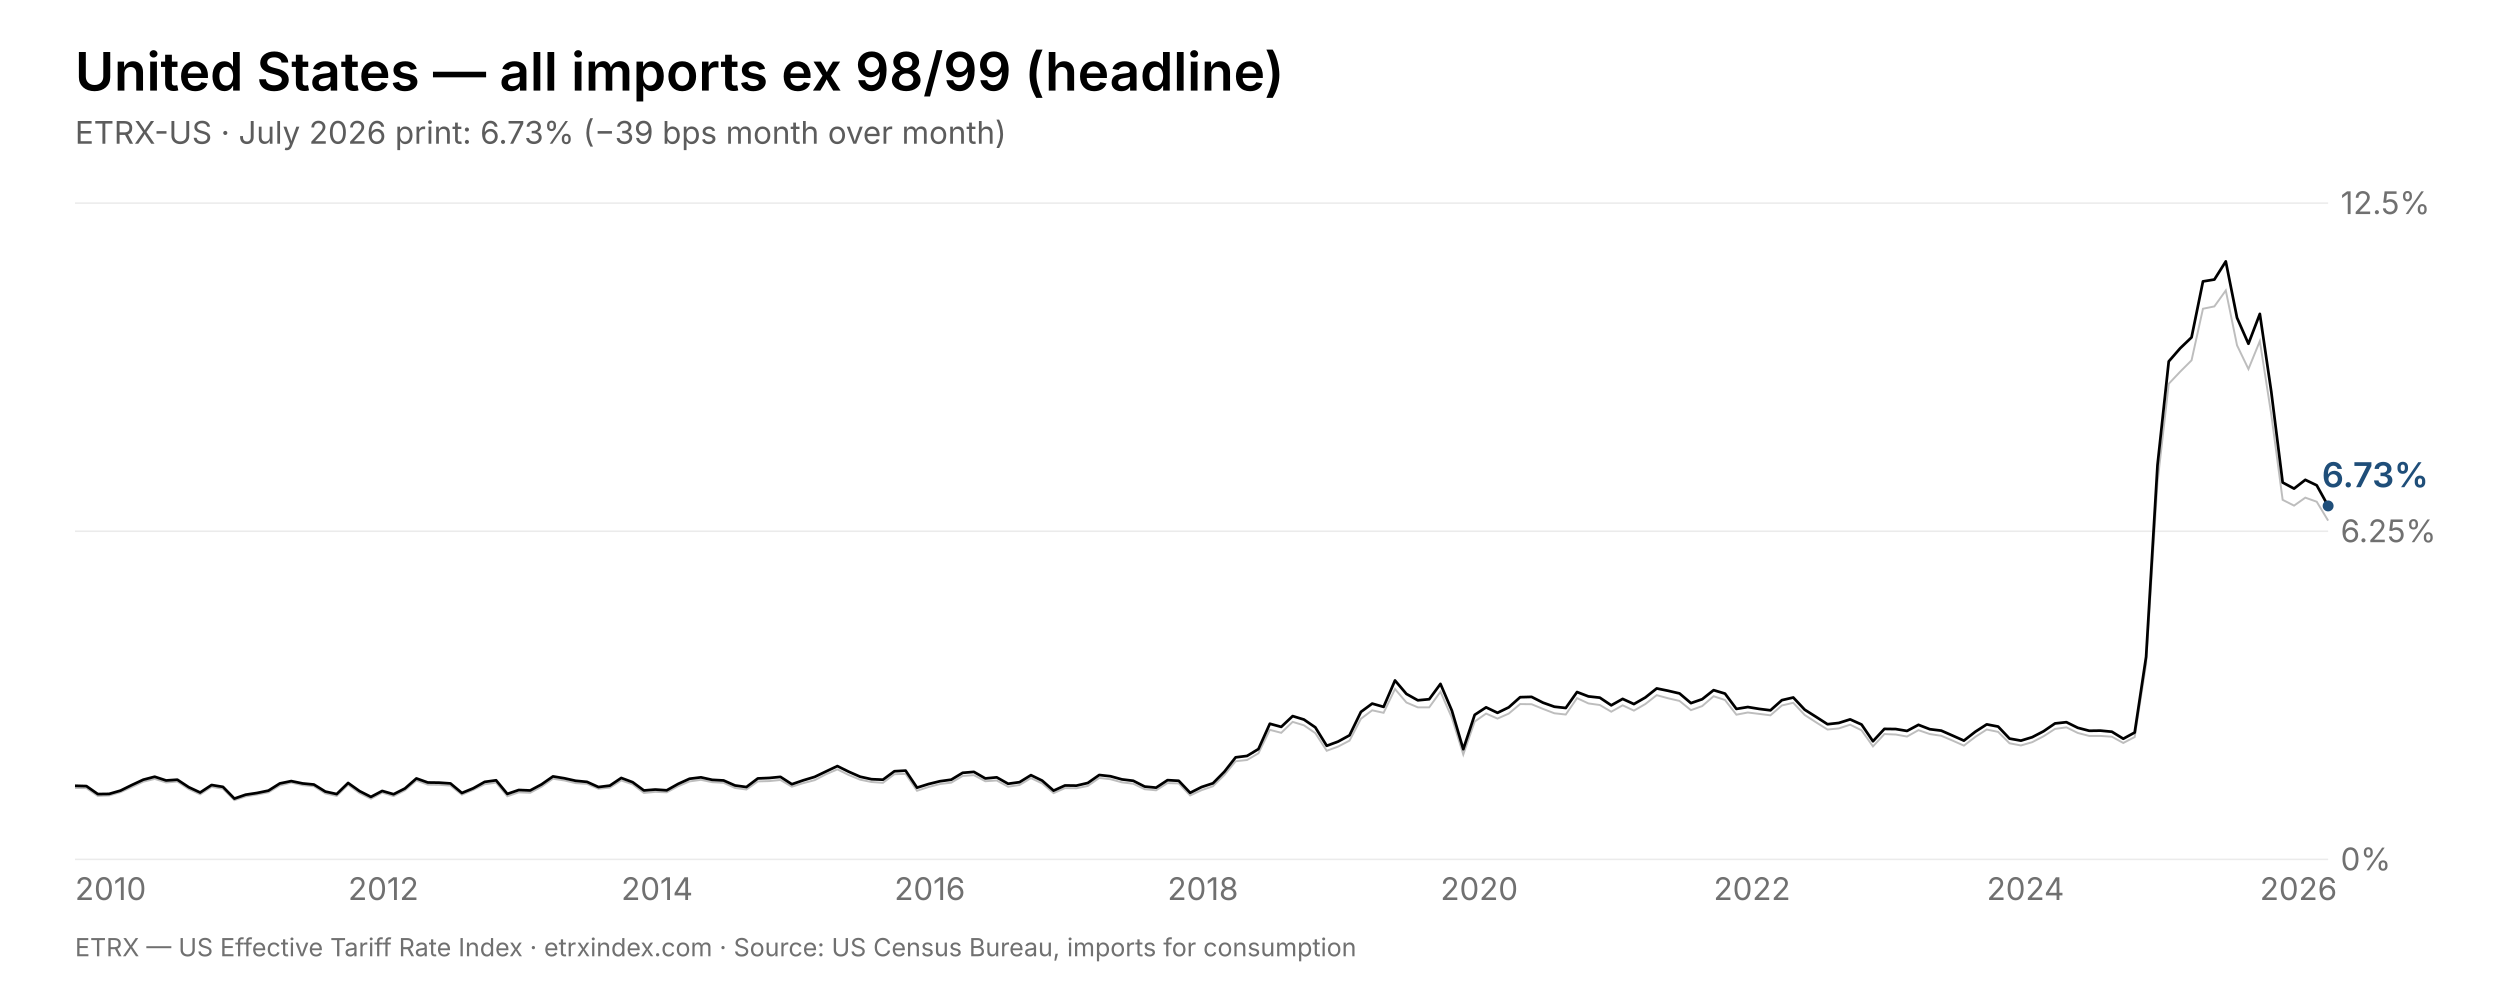
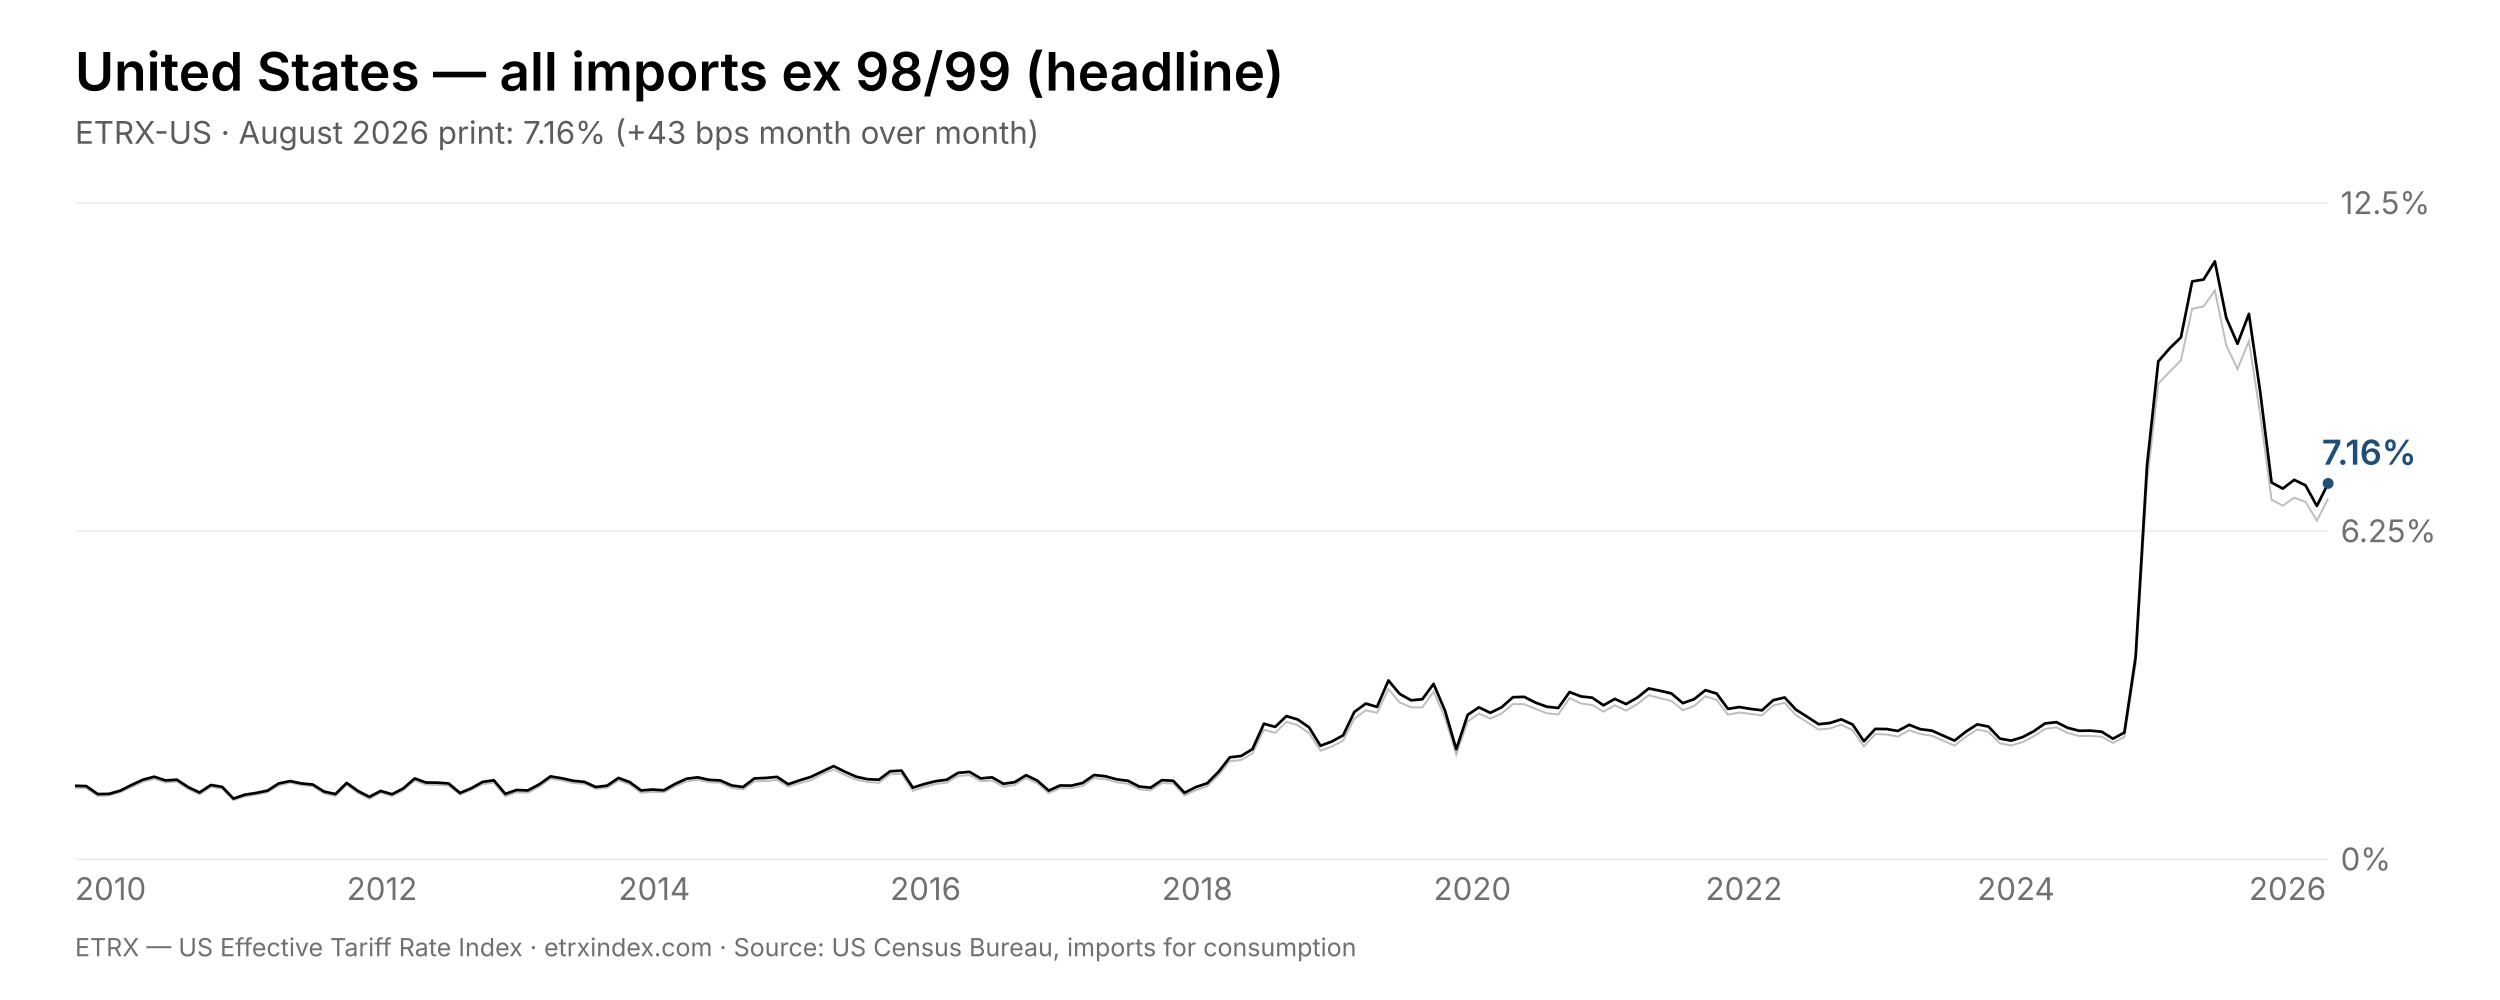
<svg xmlns="http://www.w3.org/2000/svg" viewBox="0 0 1600 640" width="1600" height="640" font-family="Inter, Helvetica, Arial, sans-serif">
  <rect width="1600" height="640" fill="#fff" />
  <text x="48" y="58" font-size="34" font-weight="600" fill="#000000">United States — all imports ex 98/99 (headline)</text>
-   <text x="48" y="92" font-size="20" fill="rgba(0,0,0,0.64)">ETRX-US · July 2026 print: 6.73% (−39 bps month over month)</text>
+   <text x="48" y="92" font-size="20" fill="rgba(0,0,0,0.64)">ETRX-US · August 2026 print: 7.16% (+43 bps month over month)</text>
  <line x1="48" y1="550.0" x2="1490" y2="550.0" stroke="rgba(0,0,0,0.08)" stroke-width="1" />
  <text x="1498" y="557.0" font-size="20" fill="rgba(0,0,0,0.56)">0%</text>
  <line x1="48" y1="340.0" x2="1490" y2="340.0" stroke="rgba(0,0,0,0.08)" stroke-width="1" />
  <text x="1498" y="347.0" font-size="20" fill="rgba(0,0,0,0.56)">6.25%</text>
  <line x1="48" y1="130.0" x2="1490" y2="130.0" stroke="rgba(0,0,0,0.08)" stroke-width="1" />
  <text x="1498" y="137.0" font-size="20" fill="rgba(0,0,0,0.56)">12.5%</text>
  <text x="48.0" y="576" font-size="20" fill="rgba(0,0,0,0.56)">2010</text>
-   <text x="222.8" y="576" font-size="20" fill="rgba(0,0,0,0.56)">2012</text>
-   <text x="397.6" y="576" font-size="20" fill="rgba(0,0,0,0.56)">2014</text>
-   <text x="572.4" y="576" font-size="20" fill="rgba(0,0,0,0.56)">2016</text>
-   <text x="747.2" y="576" font-size="20" fill="rgba(0,0,0,0.56)">2018</text>
-   <text x="921.9" y="576" font-size="20" fill="rgba(0,0,0,0.56)">2020</text>
-   <text x="1096.7" y="576" font-size="20" fill="rgba(0,0,0,0.56)">2022</text>
-   <text x="1271.5" y="576" font-size="20" fill="rgba(0,0,0,0.56)">2024</text>
-   <text x="1446.3" y="576" font-size="20" fill="rgba(0,0,0,0.56)">2026</text>
-   <polyline points="48.0,504.3 55.3,504.4 62.6,509.4 69.8,509.1 77.1,507.0 84.4,503.7 91.7,500.3 99.0,498.5 106.3,500.8 113.5,500.2 120.8,505.0 128.1,508.4 135.4,503.6 142.7,504.8 150.0,512.1 157.2,509.7 164.5,508.5 171.8,507.1 179.1,502.7 186.4,500.9 193.7,502.5 200.9,503.2 208.2,507.8 215.5,509.4 222.8,502.3 230.1,507.6 237.4,511.2 244.6,507.3 251.9,509.5 259.2,505.8 266.5,499.5 273.8,502.2 281.1,502.3 288.3,502.8 295.6,508.6 302.9,505.5 310.2,501.9 317.5,500.9 324.7,509.6 332.0,507.1 339.3,507.4 346.6,503.5 353.9,498.4 361.2,499.5 368.4,501.2 375.7,501.7 383.0,504.8 390.3,504.1 397.6,499.5 404.9,502.0 412.1,507.5 419.4,506.8 426.7,507.1 434.0,503.2 441.3,500.1 448.6,499.1 455.8,500.6 463.1,501.0 470.4,504.3 477.7,505.3 485.0,500.1 492.3,499.9 499.5,499.2 506.8,503.5 514.1,501.2 521.4,499.3 528.7,495.5 535.9,492.4 543.2,496.0 550.5,499.0 557.8,500.5 565.1,501.0 572.4,495.5 579.6,495.3 586.9,506.1 594.2,503.7 601.5,501.8 608.8,500.9 616.1,496.6 623.3,496.1 630.6,500.0 637.9,499.5 645.2,503.5 652.5,502.4 659.8,498.0 667.0,501.4 674.3,507.6 681.6,504.4 688.9,504.5 696.2,503.0 703.5,497.9 710.7,498.7 718.0,500.7 725.3,501.6 732.6,505.1 739.9,505.8 747.2,501.2 754.4,501.4 761.7,509.1 769.0,505.7 776.3,503.2 783.6,496.0 790.8,487.2 798.1,486.4 805.4,482.1 812.7,467.1 820.0,469.0 827.3,462.0 834.5,464.2 841.8,469.2 849.1,480.5 856.4,477.8 863.7,474.0 871.0,460.0 878.2,454.6 885.5,456.2 892.8,441.0 900.1,449.6 907.4,452.7 914.7,452.7 921.9,442.7 929.2,459.4 936.5,482.9 943.8,461.8 951.1,456.7 958.4,459.9 965.6,456.7 972.9,450.6 980.2,450.7 987.5,453.7 994.8,456.5 1002.1,457.3 1009.3,446.8 1016.6,450.2 1023.9,451.2 1031.2,455.5 1038.5,451.4 1045.7,454.8 1053.0,450.6 1060.3,444.9 1067.6,446.9 1074.9,448.6 1082.2,454.5 1089.4,451.9 1096.7,445.6 1104.0,448.0 1111.3,457.4 1118.6,456.0 1125.9,456.9 1133.1,457.8 1140.4,451.5 1147.7,449.8 1155.0,457.6 1162.3,462.3 1169.6,466.9 1176.8,466.2 1184.1,463.8 1191.4,467.4 1198.7,477.7 1206.0,469.8 1213.3,470.1 1220.5,471.4 1227.8,467.3 1235.1,469.8 1242.4,470.9 1249.7,474.0 1256.9,477.2 1264.2,471.6 1271.5,466.9 1278.8,468.4 1286.1,475.7 1293.4,477.1 1300.6,475.0 1307.9,471.2 1315.2,466.5 1322.5,465.5 1329.8,469.1 1337.1,471.0 1344.3,471.0 1351.6,471.5 1358.9,475.5 1366.2,471.7 1373.5,425.1 1380.8,308.7 1388.0,245.6 1395.3,237.9 1402.6,230.6 1409.9,197.6 1417.2,196.1 1424.5,185.9 1431.7,221.0 1439.0,236.2 1446.3,218.3 1453.6,265.2 1460.9,319.9 1468.2,323.6 1475.4,318.5 1482.7,321.1 1490.0,333.2" fill="none" stroke="rgba(0,0,0,0.26)" stroke-width="1.25" />
-   <polyline points="48.0,502.9 55.3,503.1 62.6,508.2 69.8,508.1 77.1,506.0 84.4,502.4 91.7,499.0 99.0,497.1 106.3,499.5 113.5,499.0 120.8,503.8 128.1,507.2 135.4,502.4 142.7,503.6 150.0,511.1 157.2,508.6 164.5,507.5 171.8,506.0 179.1,501.4 186.4,499.9 193.7,501.4 200.9,502.1 208.2,506.6 215.5,508.2 222.8,501.1 230.1,506.3 237.4,510.0 244.6,506.2 251.9,508.3 259.2,504.6 266.5,498.2 273.8,500.8 281.1,500.9 288.3,501.4 295.6,507.5 302.9,504.5 310.2,500.4 317.5,499.4 324.7,508.1 332.0,505.6 339.3,505.9 346.6,502.0 353.9,496.9 361.2,498.1 368.4,499.7 375.7,500.4 383.0,503.7 390.3,502.8 397.6,497.9 404.9,500.6 412.1,505.9 419.4,505.3 426.7,505.8 434.0,501.7 441.3,498.4 448.6,497.5 455.8,499.1 463.1,499.5 470.4,502.7 477.7,503.7 485.0,498.2 492.3,497.9 499.5,497.2 506.8,501.9 514.1,499.4 521.4,497.2 528.7,493.7 535.9,490.3 543.2,493.9 550.5,497.1 557.8,498.7 565.1,499.0 572.4,493.6 579.6,493.2 586.9,504.1 594.2,501.8 601.5,500.0 608.8,499.0 616.1,494.6 623.3,494.0 630.6,498.2 637.9,497.5 645.2,501.6 652.5,500.6 659.8,496.1 667.0,499.6 674.3,506.0 681.6,502.7 688.9,502.8 696.2,501.1 703.5,496.0 710.7,496.8 718.0,498.8 725.3,499.7 732.6,503.4 739.9,504.1 747.2,499.3 754.4,499.7 761.7,507.4 769.0,503.7 776.3,501.3 783.6,493.9 790.8,484.7 798.1,483.8 805.4,479.4 812.7,463.2 820.0,465.2 827.3,458.3 834.5,460.5 841.8,465.5 849.1,477.3 856.4,474.6 863.7,470.6 871.0,455.6 878.2,450.3 885.5,452.4 892.8,435.5 900.1,444.1 907.4,448.2 914.7,447.5 921.9,437.7 929.2,454.8 936.5,479.5 943.8,457.5 951.1,452.7 958.4,456.2 965.6,452.7 972.9,446.2 980.2,446.0 987.5,449.7 994.8,452.3 1002.1,453.1 1009.3,442.9 1016.6,445.7 1023.9,446.5 1031.2,451.4 1038.5,447.3 1045.7,450.6 1053.0,446.4 1060.3,440.6 1067.6,442.1 1074.9,443.8 1082.2,450.0 1089.4,447.5 1096.7,441.7 1104.0,443.9 1111.3,453.7 1118.6,452.5 1125.9,453.7 1133.1,454.6 1140.4,448.1 1147.7,446.4 1155.0,454.2 1162.3,458.8 1169.6,463.5 1176.8,462.7 1184.1,460.4 1191.4,463.7 1198.7,474.4 1206.0,466.5 1213.3,466.6 1220.5,467.8 1227.8,463.9 1235.1,466.7 1242.4,467.6 1249.7,470.8 1256.9,474.0 1264.2,468.3 1271.5,463.6 1278.8,465.0 1286.1,472.7 1293.4,474.0 1300.6,471.8 1307.9,468.0 1315.2,463.0 1322.5,462.2 1329.8,465.8 1337.1,467.7 1344.3,467.6 1351.6,468.3 1358.9,472.8 1366.2,468.8 1373.5,420.4 1380.8,297.7 1388.0,231.3 1395.3,222.9 1402.6,215.9 1409.9,180.1 1417.2,178.9 1424.5,167.3 1431.7,203.4 1439.0,220.0 1446.3,200.9 1453.6,250.6 1460.9,308.8 1468.2,312.7 1475.4,307.1 1482.7,310.6 1490.0,323.8" fill="none" stroke="#000000" stroke-width="1.75" stroke-linejoin="round" />
-   <circle cx="1490.0" cy="323.8" r="3.5" fill="#1f4e79" />
-   <text x="1486.0" y="311.8" font-size="22" font-weight="600" fill="#1f4e79">6.73%</text>
+   <text x="221.9" y="576" font-size="20" fill="rgba(0,0,0,0.56)">2012</text>
+   <text x="395.8" y="576" font-size="20" fill="rgba(0,0,0,0.56)">2014</text>
+   <text x="569.7" y="576" font-size="20" fill="rgba(0,0,0,0.56)">2016</text>
+   <text x="743.6" y="576" font-size="20" fill="rgba(0,0,0,0.56)">2018</text>
+   <text x="917.5" y="576" font-size="20" fill="rgba(0,0,0,0.56)">2020</text>
+   <text x="1091.5" y="576" font-size="20" fill="rgba(0,0,0,0.56)">2022</text>
+   <text x="1265.4" y="576" font-size="20" fill="rgba(0,0,0,0.56)">2024</text>
+   <text x="1439.3" y="576" font-size="20" fill="rgba(0,0,0,0.56)">2026</text>
+   <polyline points="48.0,504.3 55.2,504.4 62.5,509.4 69.7,509.1 77.0,507.0 84.2,503.7 91.5,500.3 98.7,498.5 106.0,500.8 113.2,500.2 120.5,505.0 127.7,508.4 135.0,503.6 142.2,504.8 149.4,512.1 156.7,509.7 163.9,508.5 171.2,507.1 178.4,502.7 185.7,500.9 192.9,502.5 200.2,503.2 207.4,507.8 214.7,509.4 221.9,502.3 229.2,507.6 236.4,511.2 243.6,507.3 250.9,509.5 258.1,505.8 265.4,499.5 272.6,502.2 279.9,502.3 287.1,502.8 294.4,508.6 301.6,505.5 308.9,501.9 316.1,500.9 323.4,509.6 330.6,507.1 337.8,507.4 345.1,503.5 352.3,498.4 359.6,499.5 366.8,501.2 374.1,501.7 381.3,504.8 388.6,504.1 395.8,499.5 403.1,502.0 410.3,507.5 417.6,506.8 424.8,507.1 432.1,503.2 439.3,500.1 446.5,499.1 453.8,500.6 461.0,501.0 468.3,504.3 475.5,505.3 482.8,500.1 490.0,499.9 497.3,499.2 504.5,503.5 511.8,501.2 519.0,499.3 526.3,495.5 533.5,492.4 540.7,496.0 548.0,499.0 555.2,500.5 562.5,501.0 569.7,495.5 577.0,495.3 584.2,506.1 591.5,503.7 598.7,501.8 606.0,500.9 613.2,496.6 620.5,496.1 627.7,500.0 634.9,499.5 642.2,503.5 649.4,502.4 656.7,498.0 663.9,501.4 671.2,507.6 678.4,504.4 685.7,504.5 692.9,503.0 700.2,497.9 707.4,498.7 714.7,500.7 721.9,501.6 729.1,505.1 736.4,505.8 743.6,501.2 750.9,501.4 758.1,509.1 765.4,505.7 772.6,503.2 779.9,496.0 787.1,487.2 794.4,486.4 801.6,482.1 808.9,467.1 816.1,469.0 823.3,462.0 830.6,464.2 837.8,469.2 845.1,480.5 852.3,477.8 859.6,474.0 866.8,460.0 874.1,454.6 881.3,456.2 888.6,441.0 895.8,449.6 903.1,452.7 910.3,452.7 917.5,442.7 924.8,459.4 932.0,482.9 939.3,461.8 946.5,456.7 953.8,459.9 961.0,456.7 968.3,450.6 975.5,450.7 982.8,453.7 990.0,456.5 997.3,457.3 1004.5,446.8 1011.7,450.2 1019.0,451.2 1026.2,455.5 1033.5,451.4 1040.7,454.8 1048.0,450.6 1055.2,444.9 1062.5,446.9 1069.7,448.6 1077.0,454.5 1084.2,451.9 1091.5,445.6 1098.7,448.0 1105.9,457.4 1113.2,456.0 1120.4,456.9 1127.7,457.8 1134.9,451.5 1142.2,449.8 1149.4,457.6 1156.7,462.3 1163.9,466.9 1171.2,466.2 1178.4,463.8 1185.7,467.4 1192.9,477.7 1200.2,469.8 1207.4,470.1 1214.6,471.4 1221.9,467.3 1229.1,469.8 1236.4,470.9 1243.6,474.0 1250.9,477.2 1258.1,471.6 1265.4,466.9 1272.6,468.4 1279.9,475.7 1287.1,477.1 1294.4,475.0 1301.6,471.2 1308.8,466.5 1316.1,465.5 1323.3,469.1 1330.6,471.0 1337.8,471.0 1345.1,471.5 1352.3,475.5 1359.6,471.7 1366.8,425.1 1374.1,308.7 1381.3,245.6 1388.6,237.9 1395.8,230.6 1403.0,197.6 1410.3,196.1 1417.5,185.9 1424.8,221.0 1432.0,236.2 1439.3,218.3 1446.5,265.2 1453.8,319.9 1461.0,323.6 1468.3,318.5 1475.5,321.1 1482.8,333.2 1490.0,319.1" fill="none" stroke="rgba(0,0,0,0.26)" stroke-width="1.25" />
+   <polyline points="48.0,502.9 55.2,503.1 62.5,508.2 69.7,508.1 77.0,506.0 84.2,502.4 91.5,499.0 98.7,497.1 106.0,499.5 113.2,499.0 120.5,503.8 127.7,507.2 135.0,502.4 142.2,503.6 149.4,511.1 156.7,508.6 163.9,507.5 171.2,506.0 178.4,501.4 185.7,499.9 192.9,501.4 200.2,502.1 207.4,506.6 214.7,508.2 221.9,501.1 229.2,506.3 236.4,510.0 243.6,506.2 250.9,508.3 258.1,504.6 265.4,498.2 272.6,500.8 279.9,500.9 287.1,501.4 294.4,507.5 301.6,504.5 308.9,500.4 316.1,499.4 323.4,508.1 330.6,505.6 337.8,505.9 345.1,502.0 352.3,496.9 359.6,498.1 366.8,499.7 374.1,500.4 381.3,503.7 388.6,502.8 395.8,497.9 403.1,500.6 410.3,505.9 417.6,505.3 424.8,505.8 432.1,501.7 439.3,498.4 446.5,497.5 453.8,499.1 461.0,499.5 468.3,502.7 475.5,503.7 482.8,498.2 490.0,497.9 497.3,497.2 504.5,501.9 511.8,499.4 519.0,497.2 526.3,493.7 533.5,490.3 540.7,493.9 548.0,497.1 555.2,498.7 562.5,499.0 569.7,493.6 577.0,493.2 584.2,504.1 591.5,501.8 598.7,500.0 606.0,499.0 613.2,494.6 620.5,494.0 627.7,498.2 634.9,497.5 642.2,501.6 649.4,500.6 656.7,496.1 663.9,499.6 671.2,506.0 678.4,502.7 685.7,502.8 692.9,501.1 700.2,496.0 707.4,496.8 714.7,498.8 721.9,499.7 729.1,503.4 736.4,504.1 743.6,499.3 750.9,499.7 758.1,507.4 765.4,503.7 772.6,501.3 779.9,493.9 787.1,484.7 794.4,483.8 801.6,479.4 808.9,463.2 816.1,465.2 823.3,458.3 830.6,460.5 837.8,465.5 845.1,477.3 852.3,474.6 859.6,470.6 866.8,455.6 874.1,450.3 881.3,452.4 888.6,435.5 895.8,444.1 903.1,448.2 910.3,447.5 917.5,437.7 924.8,454.8 932.0,479.5 939.3,457.5 946.5,452.7 953.8,456.2 961.0,452.7 968.3,446.2 975.5,446.0 982.8,449.7 990.0,452.3 997.3,453.1 1004.5,442.9 1011.7,445.7 1019.0,446.5 1026.2,451.4 1033.5,447.3 1040.7,450.6 1048.0,446.4 1055.2,440.6 1062.5,442.1 1069.7,443.8 1077.0,450.0 1084.2,447.5 1091.5,441.7 1098.7,443.9 1105.9,453.7 1113.2,452.5 1120.4,453.7 1127.7,454.6 1134.9,448.1 1142.2,446.4 1149.4,454.2 1156.7,458.8 1163.9,463.5 1171.2,462.7 1178.4,460.4 1185.7,463.7 1192.9,474.4 1200.2,466.5 1207.4,466.6 1214.6,467.8 1221.9,463.9 1229.1,466.7 1236.4,467.6 1243.6,470.8 1250.9,474.0 1258.1,468.3 1265.4,463.6 1272.6,465.0 1279.9,472.7 1287.1,474.0 1294.4,471.8 1301.6,468.0 1308.8,463.0 1316.1,462.2 1323.3,465.8 1330.6,467.7 1337.8,467.6 1345.1,468.3 1352.3,472.8 1359.6,468.8 1366.8,420.4 1374.1,297.7 1381.3,231.3 1388.6,222.9 1395.8,215.9 1403.0,180.1 1410.3,178.9 1417.5,167.3 1424.8,203.4 1432.0,220.0 1439.3,200.9 1446.5,250.6 1453.8,308.8 1461.0,312.7 1468.3,307.1 1475.5,310.6 1482.8,323.8 1490.0,309.4" fill="none" stroke="#000000" stroke-width="1.75" stroke-linejoin="round" />
+   <circle cx="1490.0" cy="309.4" r="3.5" fill="#1f4e79" />
+   <text x="1486.0" y="297.4" font-size="22" font-weight="600" fill="#1f4e79">7.16%</text>
  <text x="48" y="612" font-size="16" fill="rgba(0,0,0,0.56)">ETRX — US Effective Tariff Rate Index · etrxindex.com · Source: US Census Bureau, imports for consumption</text>
</svg>
